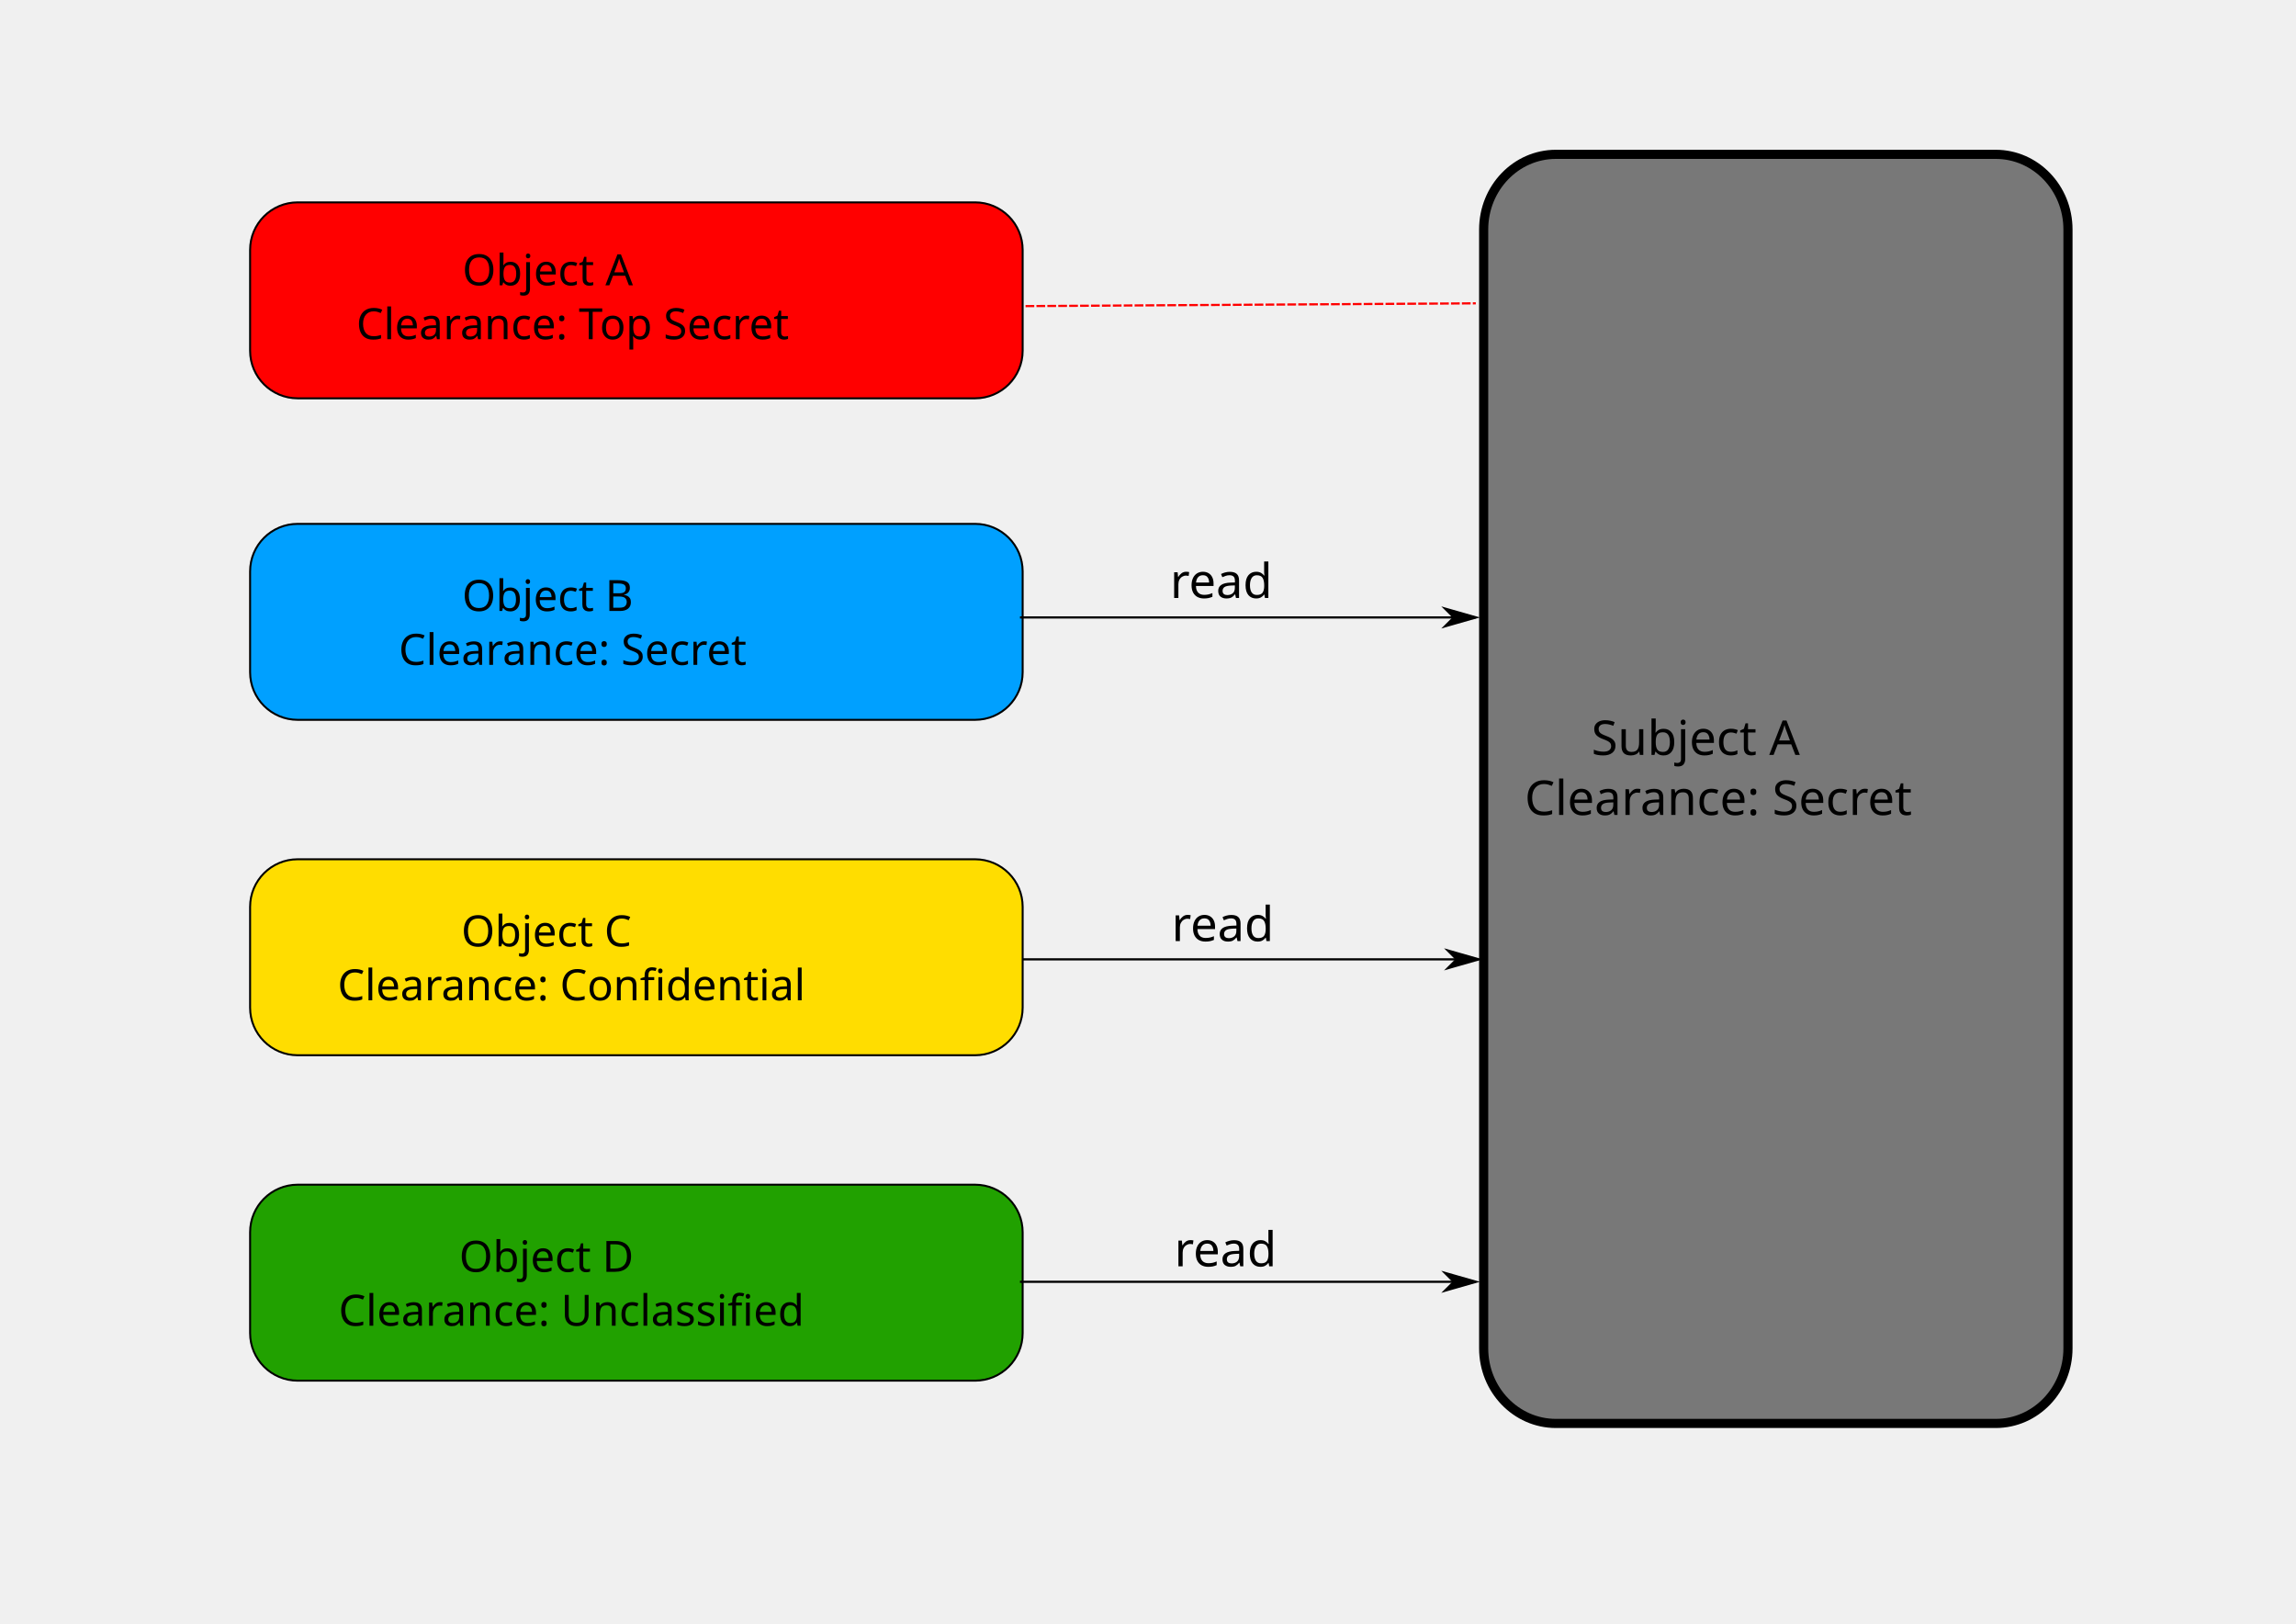
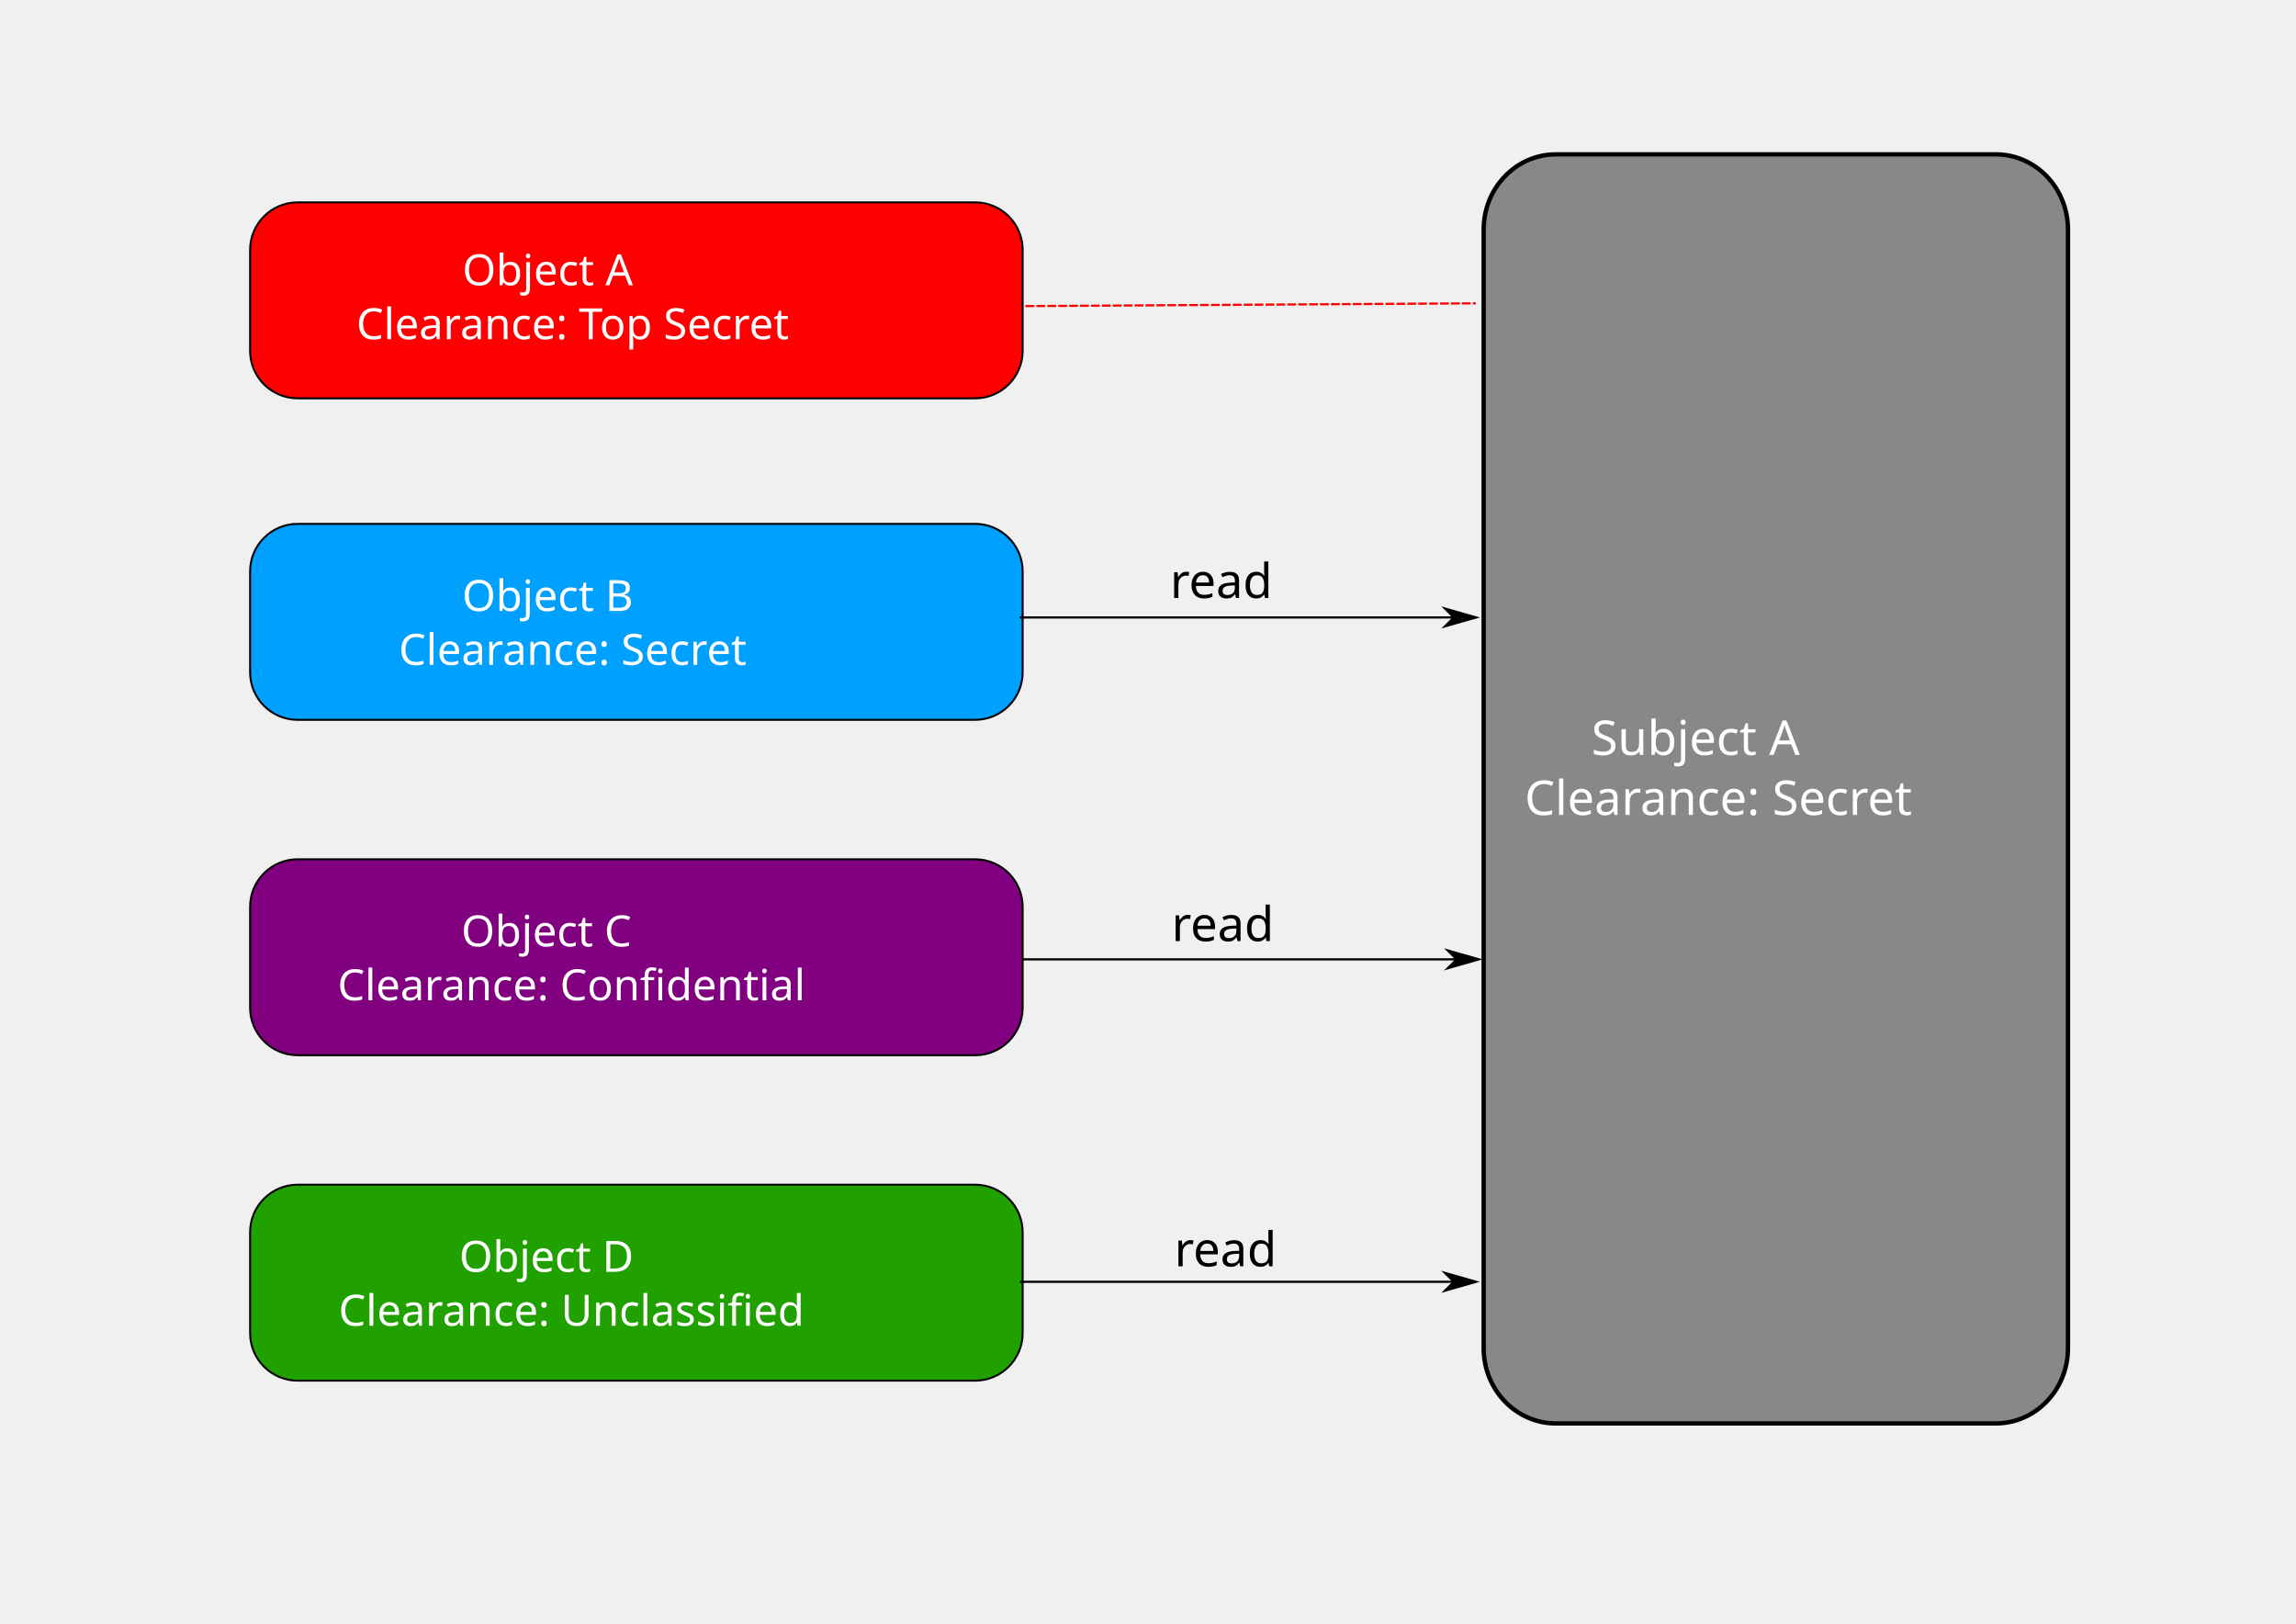
<svg xmlns="http://www.w3.org/2000/svg" width="1052.362" height="744.094" id="svg2" version="1.1">
  <defs id="defs4">
    <marker orient="auto" refY="0.0" refX="0.0" id="Arrow1Lstart" style="overflow:visible">
      <path id="path5436" d="M 0.0,0.0 L 5.0,-5.0 L -12.5,0.0 L 5.0,5.0 L 0.0,0.0 z " style="fill-rule:evenodd;stroke:#000000;stroke-width:1.0pt" transform="scale(0.8) translate(12.5,0)" />
    </marker>
    <marker orient="auto" refY="0" refX="0" id="Arrow1Lend" style="overflow:visible">
      <path id="path4148" d="M 0,0 5,-5 -12.5,0 5,5 0,0 z" style="fill-rule:evenodd;stroke:#000000;stroke-width:1pt" transform="matrix(-0.8,0,0,-0.8,-10,0)" />
    </marker>
    <marker orient="auto" refY="0" refX="0" id="Arrow1Lend-9" style="overflow:visible">
      <path id="path4148-4" d="M 0,0 5,-5 -12.5,0 5,5 0,0 z" style="fill-rule:evenodd;stroke:#000000;stroke-width:1pt" transform="matrix(-0.8,0,0,-0.8,-10,0)" />
    </marker>
    <marker orient="auto" refY="0" refX="0" id="Arrow1Lend-1" style="overflow:visible">
      <path id="path4148-40" d="M 0,0 5,-5 -12.5,0 5,5 0,0 z" style="fill-rule:evenodd;stroke:#000000;stroke-width:1pt" transform="matrix(-0.8,0,0,-0.8,-10,0)" />
    </marker>
    <marker orient="auto" refY="0" refX="0" id="Arrow1Lstart-7" style="overflow:visible">
      <path id="path5436-8" d="M 0,0 5,-5 -12.5,0 5,5 0,0 z" style="fill-rule:evenodd;stroke:#000000;stroke-width:1pt" transform="matrix(0.8,0,0,0.8,10,0)" />
    </marker>
    <marker orient="auto" refY="0" refX="0" id="Arrow1Lend-1-9" style="overflow:visible">
      <path id="path4148-40-0" d="M 0,0 5,-5 -12.5,0 5,5 0,0 z" style="fill-rule:evenodd;stroke:#000000;stroke-width:1pt" transform="matrix(-0.8,0,0,-0.8,-10,0)" />
    </marker>
    <marker orient="auto" refY="0" refX="0" id="Arrow1Lstart-2" style="overflow:visible">
      <path id="path5436-80" d="M 0,0 5,-5 -12.5,0 5,5 0,0 z" style="fill-rule:evenodd;stroke:#000000;stroke-width:1pt" transform="matrix(0.8,0,0,0.8,10,0)" />
    </marker>
    <marker orient="auto" refY="0" refX="0" id="Arrow1Lend-1-5" style="overflow:visible">
      <path id="path4148-40-5" d="M 0,0 5,-5 -12.5,0 5,5 0,0 z" style="fill-rule:evenodd;stroke:#000000;stroke-width:1pt" transform="matrix(-0.8,0,0,-0.8,-10,0)" />
    </marker>
  </defs>
  <g id="layer1" transform="translate(0,-308.2677)">
    <rect style="fill:#ff0000;stroke:#000000;stroke-width:0.898;stroke-opacity:1" id="rect2991" width="354.102" height="89.808" x="114.63" y="401.002" ry="21.811" />
    <text xml:space="preserve" style="font-size:44.091px;font-style:normal;font-weight:normal;line-height:125%;letter-spacing:0px;word-spacing:0px;fill:#000000;fill-opacity:1;stroke:none;font-family:Sans" x="291.136" y="439.008" id="text2995">
-       <tspan id="tspan2997" x="291.136" y="439.008" style="font-size:19.758px;font-style:normal;font-variant:normal;font-weight:normal;font-stretch:normal;text-align:center;line-height:125%;writing-mode:lr-tb;text-anchor:middle;font-family:Sans;-inkscape-font-specification:Sans">Object A</tspan>
-       <tspan x="291.136" y="463.705" id="tspan4587" style="font-size:19.758px;font-style:normal;font-variant:normal;font-weight:normal;font-stretch:normal;text-align:center;line-height:125%;writing-mode:lr-tb;text-anchor:middle;font-family:Sans;-inkscape-font-specification:Sans">Clearance: Top Secret</tspan>
+       <tspan id="tspan2997" x="291.136" y="439.008" style="font-size:19.758px;font-style:normal;font-variant:normal;font-weight:normal;font-stretch:normal;text-align:center;line-height:125%;writing-mode:lr-tb;text-anchor:middle;font-family:Sans;-inkscape-font-specification:Sans;fill:#ffffff">Object A</tspan>
+       <tspan x="291.136" y="463.705" id="tspan4587" style="font-size:19.758px;font-style:normal;font-variant:normal;font-weight:normal;font-stretch:normal;text-align:center;line-height:125%;writing-mode:lr-tb;text-anchor:middle;font-family:Sans;-inkscape-font-specification:Sans;fill:#ffffff">Clearance: Top Secret</tspan>
    </text>
    <rect style="fill:#00a0ff;fill-opacity:1;stroke:#000000;stroke-width:0.898;stroke-opacity:1" id="rect2991-3" width="354.102" height="89.808" x="114.63" y="548.337" ry="21.811" />
    <text xml:space="preserve" style="font-size:44.091px;font-style:normal;font-weight:normal;line-height:125%;letter-spacing:0px;word-spacing:0px;fill:#000000;fill-opacity:1;stroke:none;font-family:Sans" x="291.136" y="588.259" id="text2995-6">
-       <tspan x="291.136" y="588.259" id="tspan3810" style="font-size:19.758px;text-align:center;text-anchor:middle">Object B</tspan>
-       <tspan x="291.136" y="612.956" style="font-size:19.758px;text-align:center;text-anchor:middle" id="tspan4591">Clearance: Secret</tspan>
+       <tspan x="291.136" y="588.259" id="tspan3810" style="font-size:19.758px;text-align:center;text-anchor:middle;fill:#ffffff">Object B</tspan>
+       <tspan x="291.136" y="612.956" style="font-size:19.758px;text-align:center;text-anchor:middle;fill:#ffffff" id="tspan4591">Clearance: Secret</tspan>
    </text>
    <rect style="fill:#21a100;fill-opacity:1;stroke:#000000;stroke-width:0.898;stroke-opacity:1" id="rect2991-1" width="354.102" height="89.808" x="114.63" y="851.177" ry="21.811" />
    <text xml:space="preserve" style="font-size:44.091px;font-style:normal;font-weight:normal;line-height:125%;letter-spacing:0px;word-spacing:0px;fill:#000000;fill-opacity:1;stroke:none;font-family:Sans" x="290.572" y="891.098" id="text2995-0">
-       <tspan id="tspan2997-7" x="290.572" y="891.098" style="font-size:19.758px;text-align:center;text-anchor:middle">Object D</tspan>
-       <tspan x="290.572" y="915.795" style="font-size:19.758px;text-align:center;text-anchor:middle" id="tspan4599">Clearance: Unclassified</tspan>
+       <tspan id="tspan2997-7" x="290.572" y="891.098" style="font-size:19.758px;text-align:center;text-anchor:middle;fill:#ffffff">Object D</tspan>
+       <tspan x="290.572" y="915.795" style="font-size:19.758px;text-align:center;text-anchor:middle;fill:#ffffff" id="tspan4599">Clearance: Unclassified</tspan>
    </text>
-     <rect style="fill:#ffdd00;fill-opacity:1;stroke:#000000;stroke-width:0.898;stroke-opacity:1" id="rect2991-11" width="354.102" height="89.808" x="114.63" y="702.045" ry="21.811" />
+     <rect style="fill:#800080;fill-opacity:1;stroke:#000000;stroke-width:0.898;stroke-opacity:1" id="rect2991-11" width="354.102" height="89.808" x="114.63" y="702.045" ry="21.811" />
    <text xml:space="preserve" style="font-size:44.091px;font-style:normal;font-weight:normal;line-height:125%;letter-spacing:0px;word-spacing:0px;fill:#000000;fill-opacity:1;stroke:none;font-family:Sans" x="290.572" y="741.966" id="text2995-7">
-       <tspan x="290.572" y="741.966" id="tspan5542" style="font-size:19.758px;text-align:center;text-anchor:middle">Object C</tspan>
-       <tspan x="290.572" y="766.663" style="font-size:19.758px;text-align:center;text-anchor:middle" id="tspan4601">Clearance: Confidential</tspan>
+       <tspan x="290.572" y="741.966" id="tspan5542" style="font-size:19.758px;text-align:center;text-anchor:middle;fill:#ffffff">Object C</tspan>
+       <tspan x="290.572" y="766.663" style="font-size:19.758px;text-align:center;text-anchor:middle;fill:#ffffff" id="tspan4601">Clearance: Confidential</tspan>
    </text>
-     <rect style="fill:#000000;fill-opacity:0.498;stroke:#000000;stroke-width:4.187;stroke-miterlimit:4;stroke-opacity:1;stroke-dasharray:none" id="rect4708" width="267.813" height="581.592" x="680.032" y="378.996" ry="34.438" rx="33.12" />
+     <rect style="fill:#000000;fill-opacity:0.431;stroke:#000000;stroke-width:2;stroke-miterlimit:4;stroke-opacity:1;stroke-dasharray:none" id="rect4708" width="267.813" height="581.592" x="680.032" y="378.996" ry="34.438" rx="33.12" />
    <text xml:space="preserve" style="font-size:40px;font-style:normal;font-weight:normal;line-height:125%;letter-spacing:0px;word-spacing:0px;fill:#000000;fill-opacity:1;stroke:none;font-family:Sans" x="813.589" y="654.243" id="text5236">
-       <tspan id="tspan5238" x="813.589" y="654.243" style="font-size:22px;text-align:center;text-anchor:middle">Subject A</tspan>
-       <tspan x="813.589" y="681.743" id="tspan5240" style="font-size:22px;text-align:center;text-anchor:middle">Clearance: Secret</tspan>
+       <tspan id="tspan5238" x="813.589" y="654.243" style="font-size:22px;text-align:center;text-anchor:middle;fill:#ffffff">Subject A</tspan>
+       <tspan x="813.589" y="681.743" id="tspan5240" style="font-size:22px;text-align:center;text-anchor:middle;fill:#ffffff">Clearance: Secret</tspan>
    </text>
    <path style="fill:none;stroke:#ff0000;stroke-width:1;stroke-linecap:butt;stroke-linejoin:miter;stroke-opacity:1;marker-start:none;stroke-miterlimit:4;stroke-dasharray:4, 1;stroke-dashoffset:0" d="m 470.056,140.282 206.366,-1.274" id="path5430" transform="translate(0,308.2677)" />
    <path style="fill:none;stroke:#000000;stroke-width:1px;stroke-linecap:butt;stroke-linejoin:miter;stroke-opacity:1;marker-start:none;marker-end:url(#Arrow1Lend-1)" d="m 467.508,282.955 208.914,0" id="path6258" transform="translate(0,308.2677)" />
    <path style="fill:none;stroke:#000000;stroke-width:1px;stroke-linecap:butt;stroke-linejoin:miter;stroke-opacity:1;marker-start:none;marker-end:url(#Arrow1Lend-1)" d="m 468.782,747.908 208.914,0" id="path6258-5" />
    <path style="fill:none;stroke:#000000;stroke-width:1px;stroke-linecap:butt;stroke-linejoin:miter;stroke-opacity:1;marker-start:none;marker-end:url(#Arrow1Lend-1)" d="m 467.508,895.677 208.914,0" id="path6258-8" />
    <text xml:space="preserve" style="font-size:22px;font-style:normal;font-weight:normal;line-height:125%;letter-spacing:0px;word-spacing:0px;fill:#000000;fill-opacity:1;stroke:none;font-family:Sans" x="536.297" y="582.306" id="text7857">
      <tspan id="tspan7859" x="536.297" y="582.306">read</tspan>
    </text>
    <text xml:space="preserve" style="font-size:22px;font-style:normal;font-weight:normal;line-height:125%;letter-spacing:0px;word-spacing:0px;fill:#000000;fill-opacity:1;stroke:none;font-family:Sans" x="536.982" y="739.55" id="text7857-0">
      <tspan id="tspan7859-8" x="536.982" y="739.55">read</tspan>
    </text>
    <text xml:space="preserve" style="font-size:22px;font-style:normal;font-weight:normal;line-height:125%;letter-spacing:0px;word-spacing:0px;fill:#000000;fill-opacity:1;stroke:none;font-family:Sans" x="538.255" y="888.592" id="text7857-01">
      <tspan id="tspan7859-5" x="538.255" y="888.592">read</tspan>
    </text>
  </g>
</svg>
